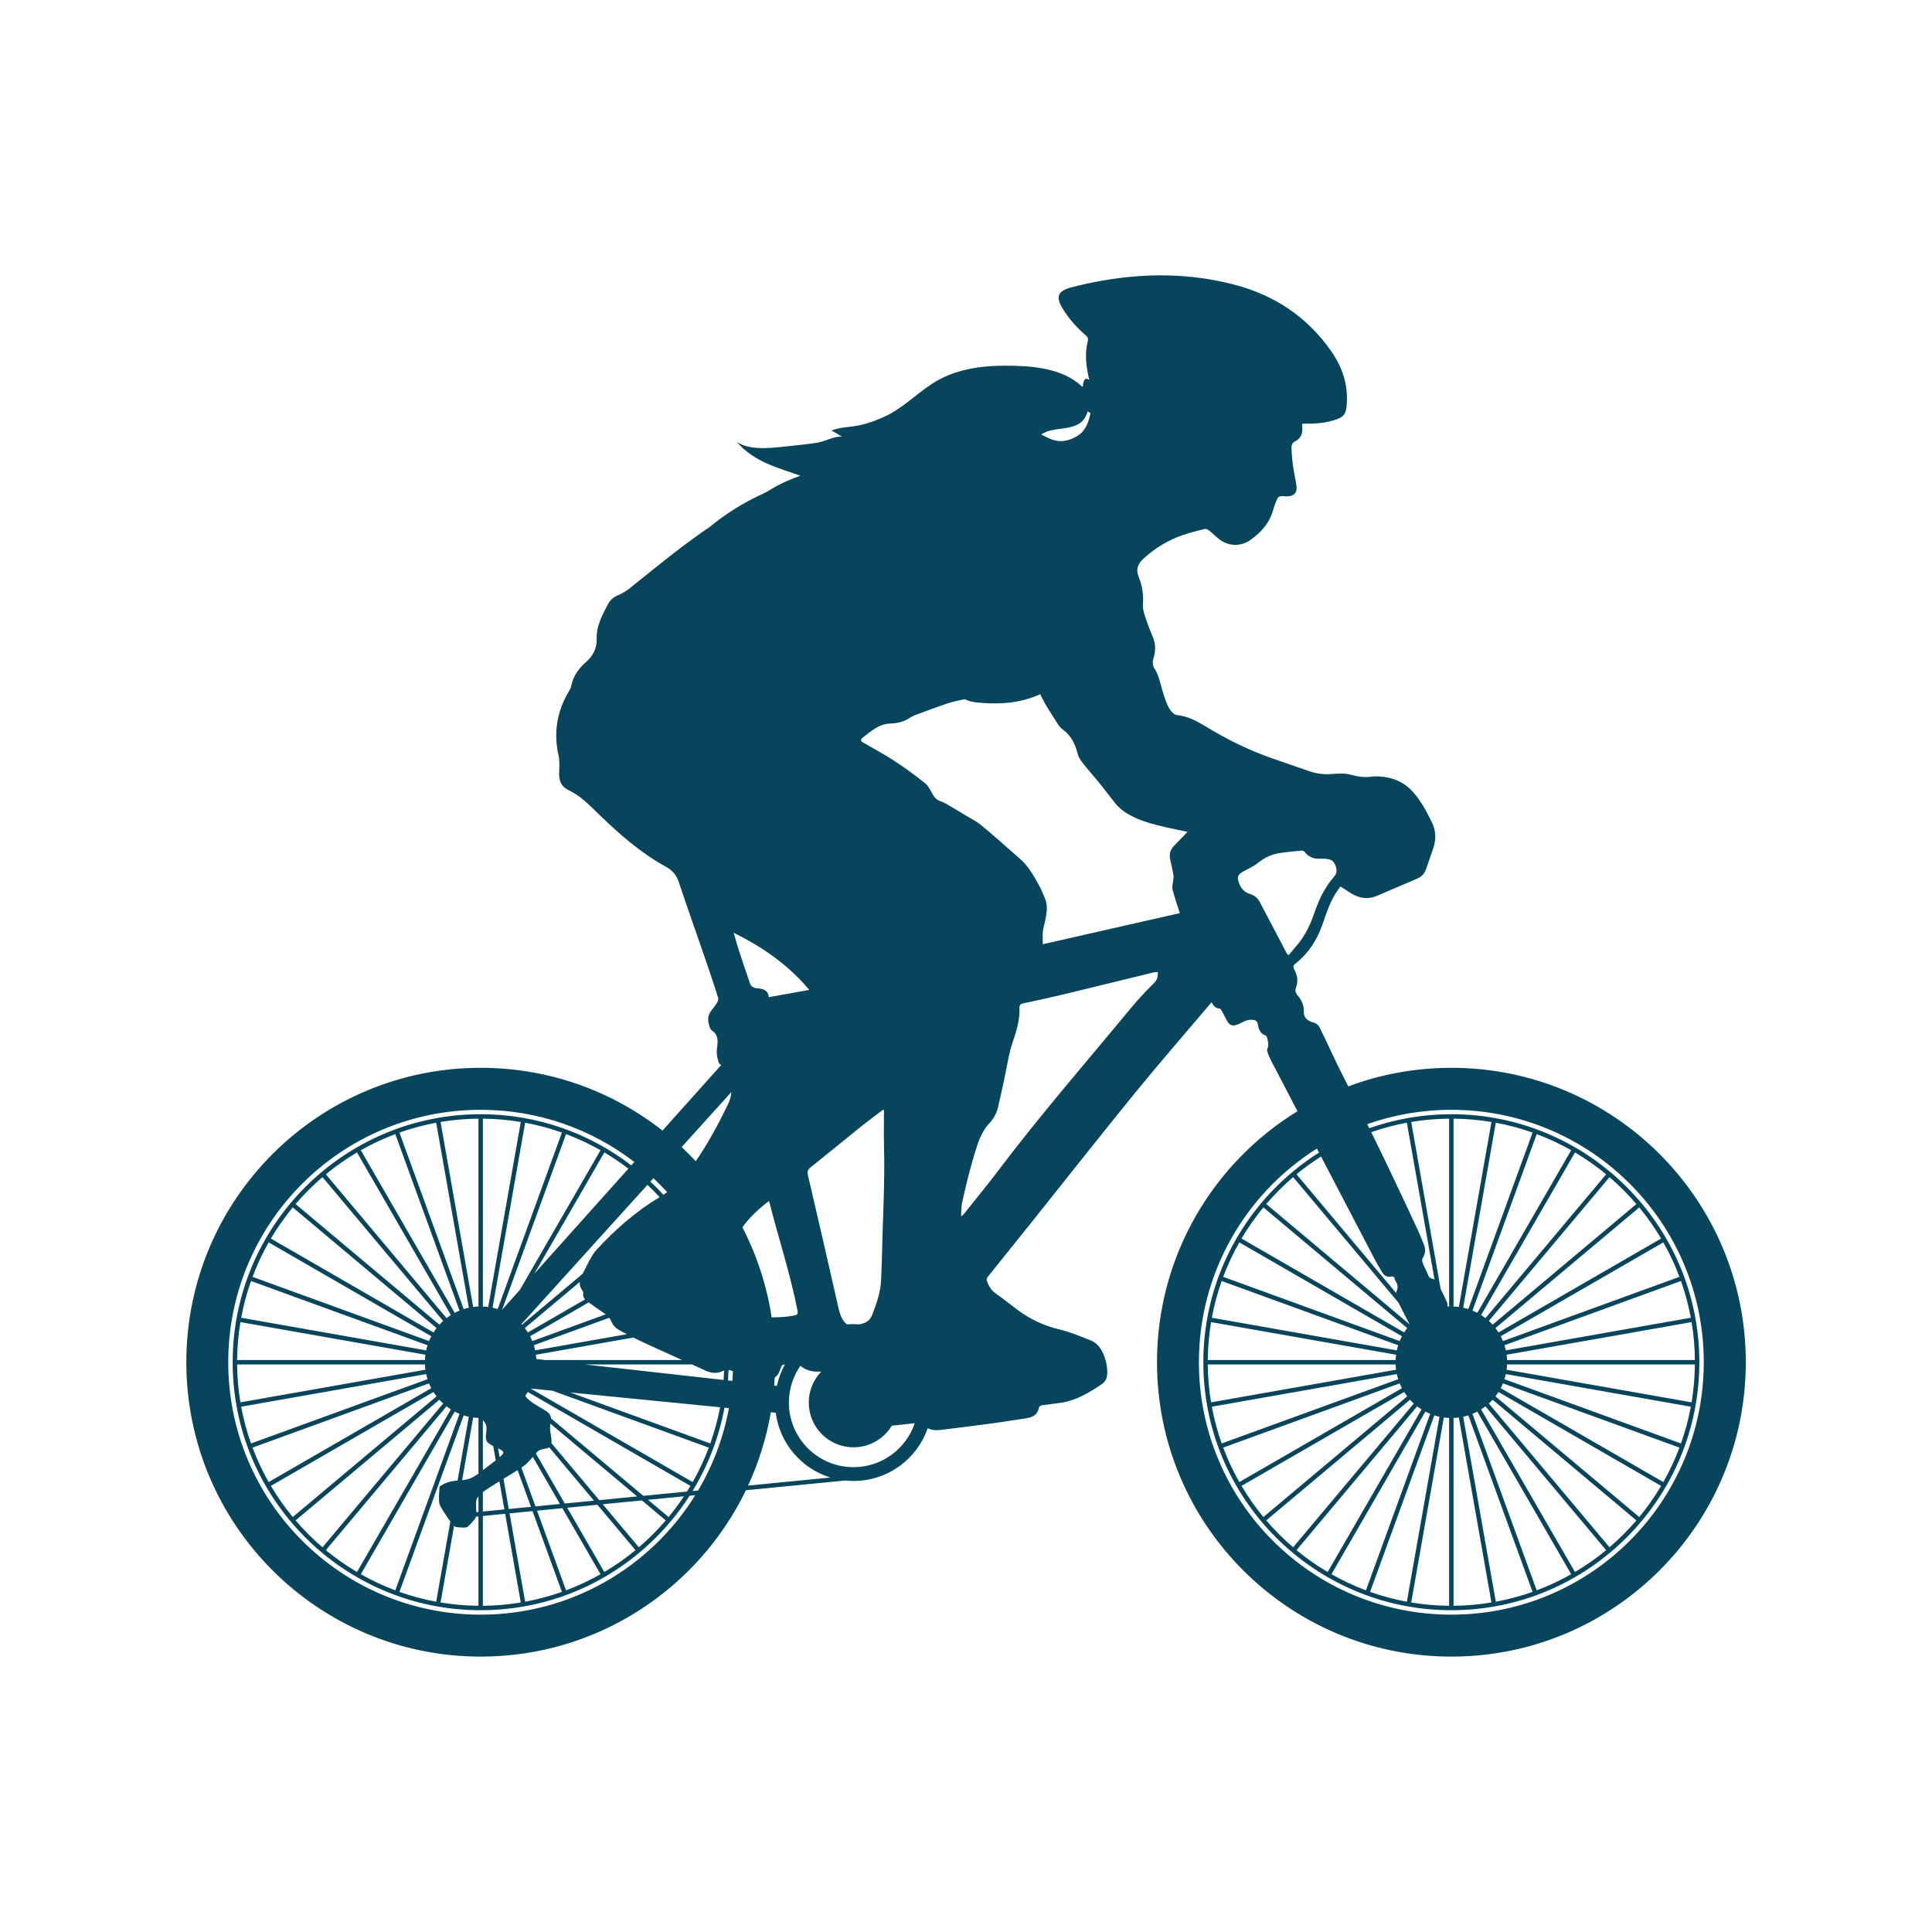
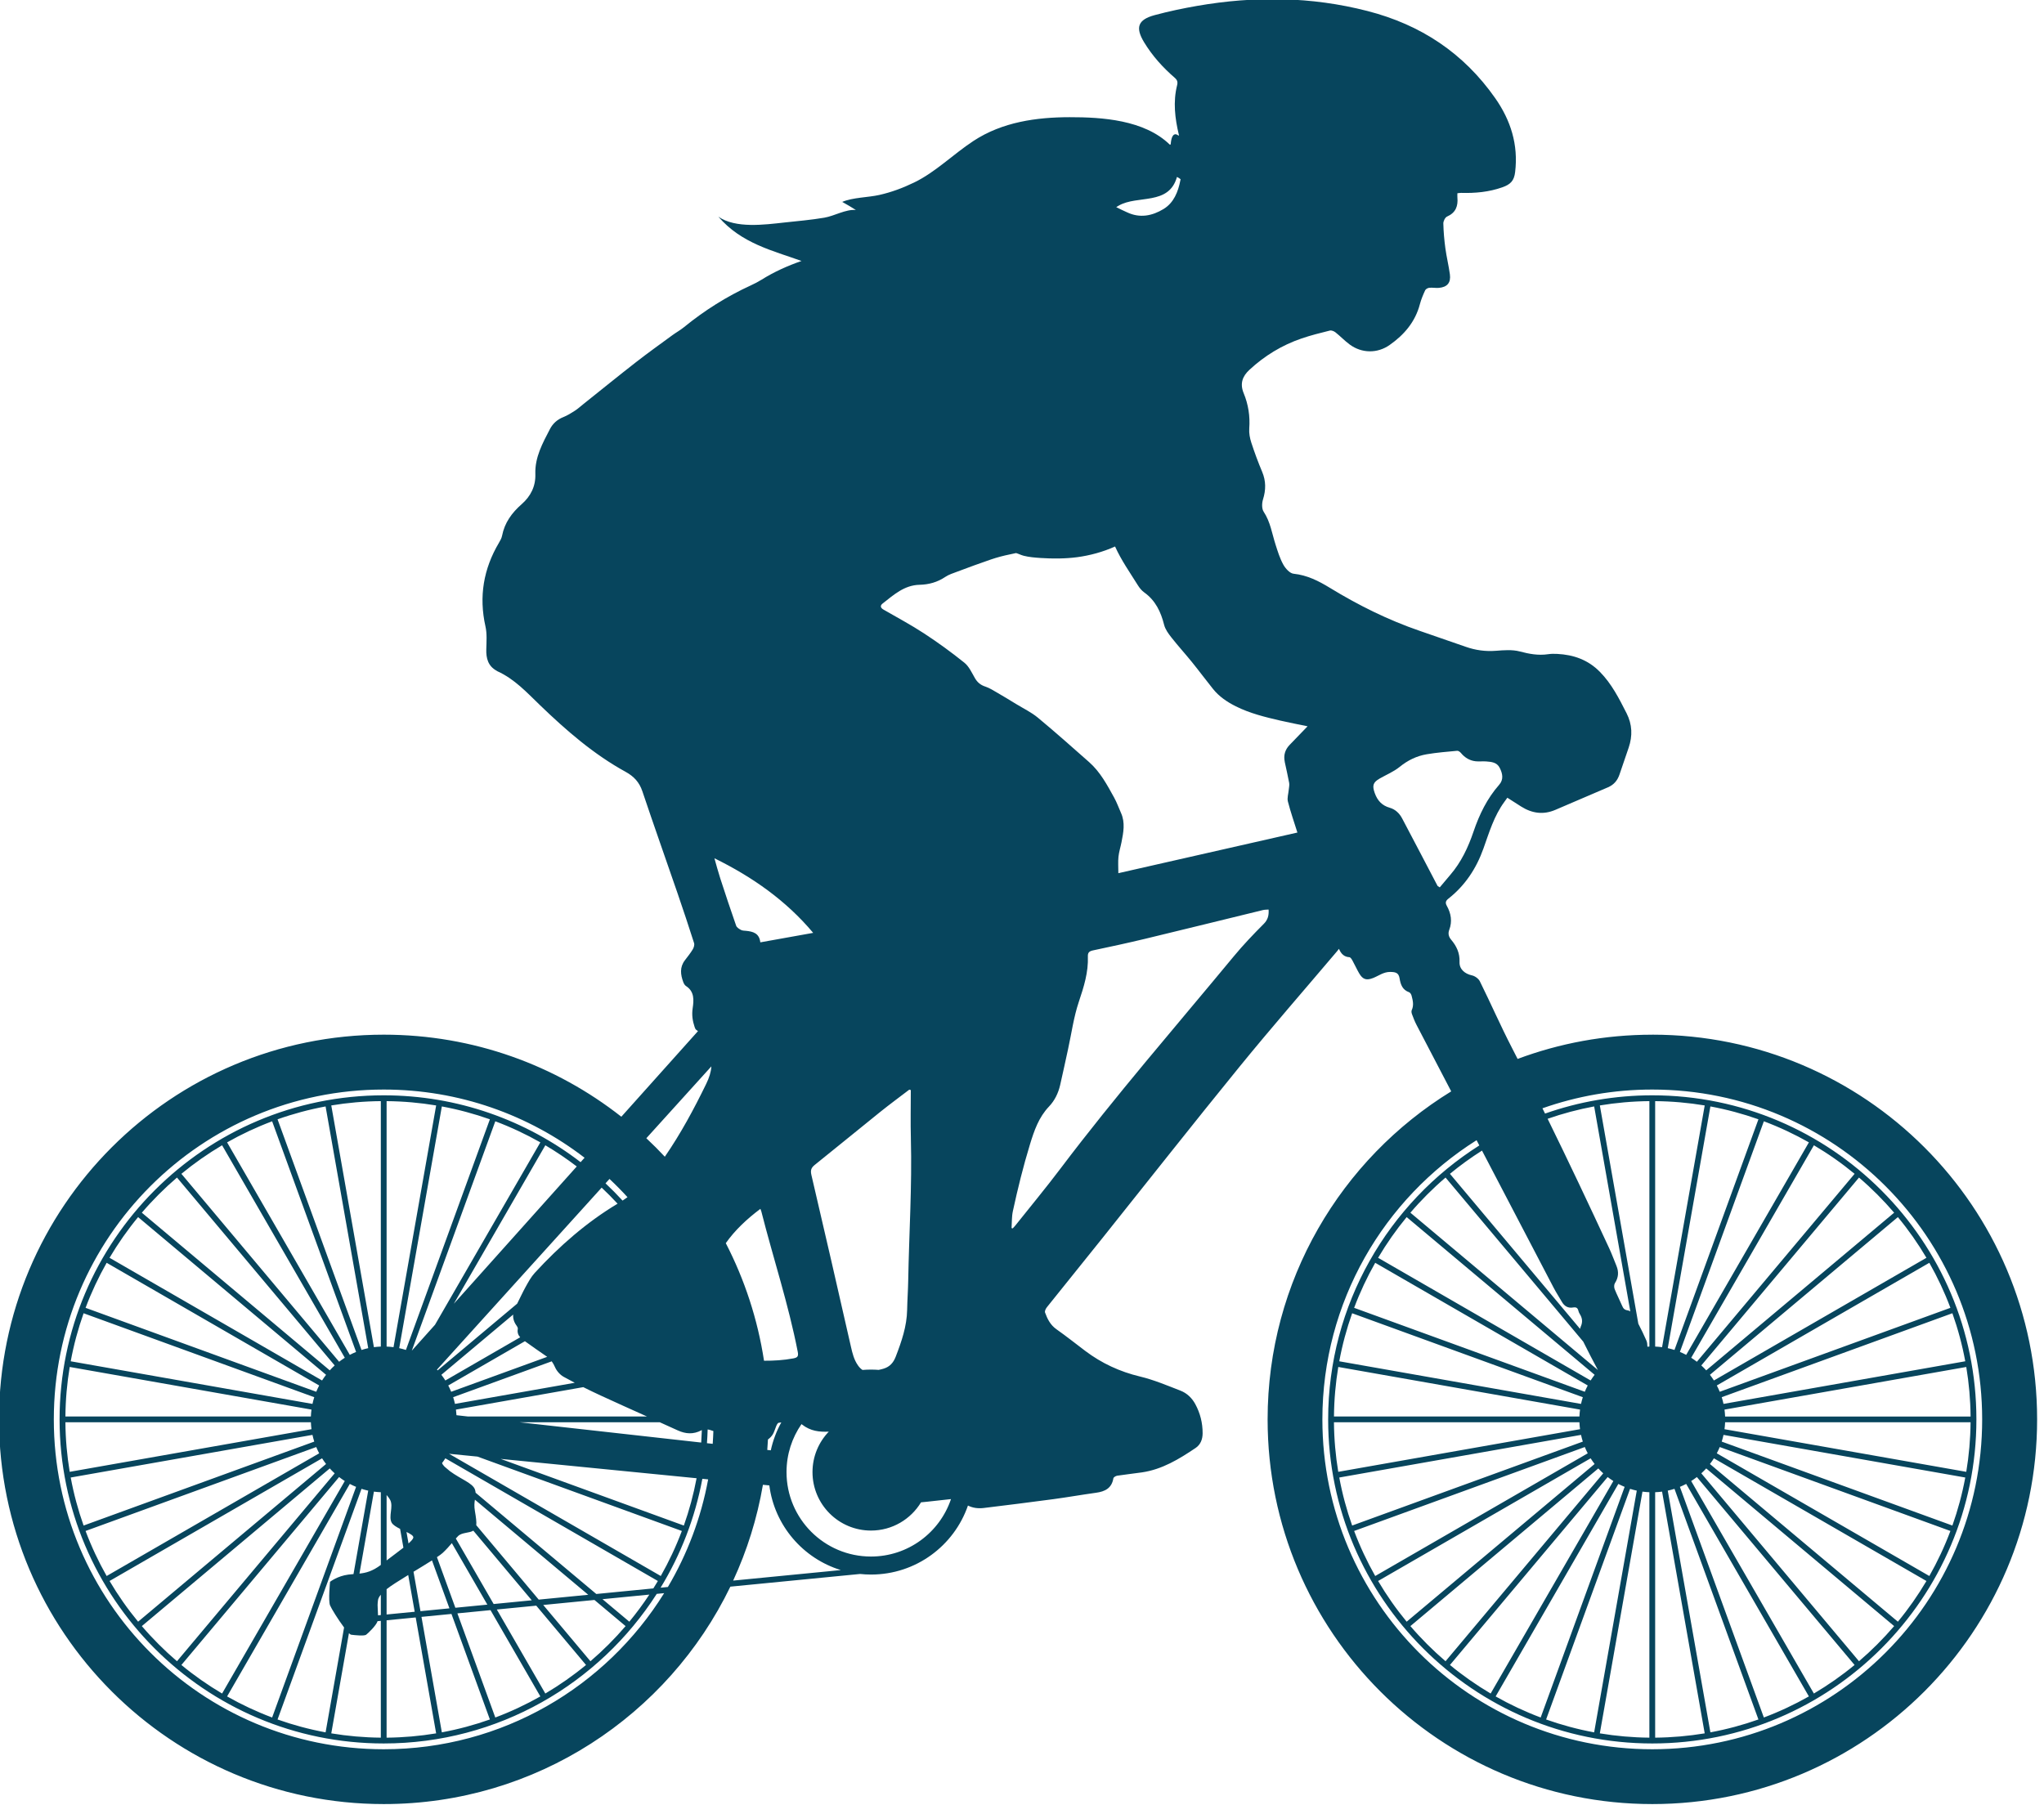
- <svg xmlns="http://www.w3.org/2000/svg" id="Layer_1" data-name="Layer 1" viewBox="0 0 2520 2520">
+ <svg xmlns="http://www.w3.org/2000/svg" id="Layer_1" data-name="Layer 1" viewBox="244 360 2040 1810">
  <defs>
    <style>
      .cls-1 {
        fill: #07455d;
      }

      .cls-1, .cls-2 {
        stroke-width: 0px;
      }

      .cls-2 {
        fill-opacity: 0;
      }
    </style>
  </defs>
  <rect class="cls-2" width="2520" height="2520" />
  <g>
    <path class="cls-1" d="M1893.04,1392.82c-47.28,0-92.57,8.55-134.4,24.18-1.95-3.8-3.88-7.62-5.83-11.41-11.21-21.72-21.01-44.17-31.86-66.08-1.33-2.68-4.92-5.27-7.9-5.91-7.01-1.51-12.68-6.11-12.38-13.39.37-8.87-2.97-15.86-8.38-22.24-2.57-3.03-3.21-6.31-1.89-9.8,3.19-8.44,1.82-16.36-2.4-23.97-1.71-3.07-1.22-4.98,1.6-7.21,16.66-13.13,27.83-30.08,34.94-50.03,5.73-16.07,10.61-32.6,20.94-46.64.94-1.27,1.85-2.56,2.92-4.05,4.72,3.02,9.23,5.95,13.78,8.81,10.87,6.84,22.2,8.48,34.27,3.25,17.45-7.56,34.95-14.99,52.43-22.48,5.8-2.49,9.47-6.83,11.46-12.79,2.98-8.95,6.11-17.84,9.14-26.77,3.98-11.74,3.63-23.1-2.11-34.38-7.48-14.69-14.8-29.29-26.63-41.3-11.9-12.08-26.29-17.06-42.63-17.9-3.02-.16-6.12-.14-9.1.31-9.7,1.45-18.81-.27-28.28-2.76-7.47-1.97-15.85-1.26-23.74-.65-10.44.81-20.36-.55-30.16-4-15.23-5.36-30.49-10.61-45.76-15.85-31.61-10.84-61.35-25.61-89.79-42.99-11.32-6.91-22.68-12.67-36.26-14.09-3.76-.39-8.07-5.22-10.21-9.08-3.45-6.21-5.59-13.21-7.77-20.03-3.54-11.05-5.14-22.67-11.84-32.75-1.99-3-1.84-8.55-.67-12.3,2.95-9.46,3.04-18.34-.84-27.56-4.02-9.54-7.63-19.29-10.83-29.13-1.46-4.48-2.39-9.47-2.05-14.12.9-12.26-.92-24-5.56-35.21-3.9-9.41-1.37-16.76,5.63-23.26,15.2-14.11,32.57-24.73,52.19-31.41,9.22-3.14,18.7-5.52,28.16-7.86,1.66-.41,4.17.61,5.64,1.78,4.87,3.87,9.18,8.45,14.18,12.13,12.09,8.9,27.6,9.08,39.86.48,14.53-10.19,25.56-23.06,30.2-40.73,1.25-4.76,3.2-9.38,5.27-13.87.58-1.25,2.66-2.36,4.15-2.51,3.15-.31,6.4.38,9.56.1,8.34-.73,12.1-5.18,10.96-13.51-1.19-8.7-3.32-17.27-4.5-25.97-1.11-8.21-1.84-16.5-2.04-24.78-.06-2.35,1.77-6.07,3.72-6.92,8.64-3.81,11.1-10.4,10.32-19.04-.11-1.26-.02-2.54-.02-4.23,1.33-.14,2.54-.39,3.74-.36,14,.4,27.71-.84,41.07-5.56,8.28-2.92,11.8-6.52,12.84-15.31,3.24-27.23-4.36-51.49-19.9-73.69-31.55-45.05-74.3-73.31-127.43-86.98-56.32-14.49-112.9-15.01-169.82-5.17-14.31,2.48-28.59,5.49-42.61,9.26-16.72,4.49-19.56,12.28-10.55,27.12,8.19,13.5,18.67,25.15,30.59,35.45,2.52,2.18,3.14,4.22,2.33,7.46-4.14,16.59-2.13,33.12,1.75,49.37.07.28.13.56.19.85-.07,0-.14,0-.2-.02-1.1-.22-1.91-1.2-3.02-1.29-4.18-.32-4.78,6.88-5.14,10.17-.28.06-.56.13-.83.2-25.57-24.88-67.94-27.46-100-27.42-33.02.04-67.16,4.76-96,23.71-20.29,13.34-37.87,31.15-59.05,41.41-11.55,5.6-22.89,9.8-34.95,12.51-11.15,2.51-26.62,2.45-36.96,6.93,4.61,2.47,9.14,5.31,13.61,8.05-10.31-.82-21.22,5.94-31.42,7.69-13.19,2.25-26.54,3.37-39.97,4.83-19.48,2.12-48.68,6.17-65.85-5.83,23,26.72,54.03,33.8,83,44.21-13.84,4.81-27.26,10.79-39.99,18.76-3.38,2.11-6.96,3.95-10.59,5.61-24.11,11.07-46.36,25.08-66.91,41.86-3.58,2.92-7.7,5.16-11.44,7.9-12.1,8.87-24.31,17.59-36.14,26.8-17.65,13.74-35.01,27.86-52.5,41.81-2.87,2.29-5.61,4.8-8.68,6.79-3.66,2.37-7.44,4.71-11.47,6.32-5.99,2.38-10.48,6.39-13.32,11.87-7.34,14.16-15.17,28.15-14.61,45.01.41,12.07-4.64,22.17-13.63,30.03-9.8,8.57-17.06,18.49-19.59,31.54-.47,2.44-1.81,4.8-3.1,6.98-15.46,26.09-20.15,53.75-13.46,83.54,1.63,7.28,1.03,15.16.82,22.75-.26,9.13,1.78,16.82,10.39,21.52.28.15.52.38.81.51,16.96,7.7,29.17,21.02,42.34,33.73,26.1,25.17,53.53,49.06,85.63,66.68,8.1,4.45,13.56,10.29,16.59,19.3,11.44,34.09,23.48,67.97,35.17,101.98,5.66,16.47,11.16,32.99,16.45,49.58.57,1.8-.25,4.51-1.31,6.26-2.31,3.81-5.12,7.33-7.84,10.88-5.34,6.95-4.41,14.35-1.62,21.84.54,1.44,1.45,3.09,2.67,3.87,8.61,5.52,7.88,14.21,6.69,22.2-1,6.68-.09,12.66,1.96,18.76.35,1.03.84,2.32,1.67,2.84.61.39,1.16.8,1.68,1.24l-76.5,85.45c-65.28-51.31-147.61-81.91-237.08-81.91-212.08,0-384,171.92-384,384s171.92,384,384,384c152.23,0,283.78-88.59,345.89-217.02l129.47-12.66c3.6.38,7.25.58,10.95.58,44.79,0,82.86-28.79,96.71-68.87,4.77,2.4,10.09,3.12,15.84,2.42,23.15-2.83,46.31-5.7,69.42-8.81,14.26-1.91,28.43-4.44,42.68-6.4,8.89-1.23,15.56-4.54,17.2-14.4.18-1.08,2.39-2.39,3.8-2.61,8.21-1.26,16.48-2.11,24.7-3.31,20.21-2.95,37.14-13.31,53.62-24.41,4.87-3.28,6.93-8.62,6.95-14.61.04-10.29-2.38-19.96-7.25-29-3.39-6.29-8.46-11.11-14.99-13.63-13.24-5.11-26.45-10.74-40.19-14.02-20.17-4.82-38.28-13.21-54.71-25.59-9.58-7.22-18.95-14.71-28.75-21.61-6.04-4.25-9.05-10.25-11.38-16.72-.5-1.39.74-3.9,1.89-5.33,18.36-22.99,36.9-45.84,55.27-68.82,45.63-57.08,90.79-114.54,136.94-171.19,31.81-39.05,64.96-77,97.5-115.44.41-.49.78-1.01,1.74-2.24,2.26,5.29,5.31,8.06,10.44,8.37,1.08.07,2.3,2,3.02,3.31,2.32,4.19,4.27,8.6,6.68,12.74,3.65,6.28,7.34,7.33,14.07,4.66,5.54-2.2,10.3-6.06,16.91-6.01,5.67.04,8.49.96,9.4,6.5,1.01,6.2,2.9,11.41,9.48,13.76,1.09.39,2.11,2.06,2.45,3.33,1.29,4.81,2.47,9.64.17,14.6-.51,1.11-.16,2.86.32,4.13,1.34,3.59,2.72,7.19,4.49,10.58,11.53,22.11,23.07,44.22,34.6,66.32-109.93,67.55-183.24,188.91-183.24,327.4,0,212.08,171.92,384,384,384s384-171.92,384-384-171.92-384-384-384ZM1759.89,1140.61c-2.08,2.94-4.15,5.87-6.22,8.81,1.73,2.17,3.75,4.14,5.96,5.86-2.21-1.72-4.23-3.69-5.96-5.86,2.08-2.94,4.15-5.87,6.23-8.81ZM1418.67,536.62c1.36.6,2.51,1.43,3.59,2.26-.08.42-.15.84-.23,1.26-2.23,11.27-6.44,22.22-16.77,28.5-11.34,6.89-23.71,9.36-36.52,3.23-3.32-1.59-6.72-3-9.95-4.74-.25-.13-.49-.25-.74-.38.79-.5,1.6-.99,2.42-1.47,18.76-10.89,50.07.2,58.19-28.65ZM1153.08,1496.43c1.26,47.48-1.81,94.87-2.66,142.31-.17,9.59-.88,19.16-1.06,28.75-.31,16.46-5.57,31.61-11.4,46.74-2.37,6.14-6.04,10.08-12,11.92-1.63.5-3.29.9-4.97,1.25-2.55-.19-5.12-.29-7.72-.29-2.84,0-5.65.12-8.43.35-1.7-1.07-3.2-2.61-4.55-4.54-3.95-5.64-5.51-11.98-7.01-18.61-12.95-57.18-26.11-114.31-39.45-171.39-1.06-4.54-.41-7.15,3.27-10.09,21.84-17.46,43.41-35.27,65.22-52.78,9.56-7.68,19.45-14.94,29.19-22.39.5.14,1.01.28,1.51.42,0,16.12-.36,32.25.07,48.36ZM1136.21,1773.47s-.03.11-.04.16c.01-.06.02-.11.04-.16h0ZM953.97,1424.44c-.33,5.63-2.14,11.29-5.14,17.45-12.26,25.19-25.43,49.67-41.31,72.73-5.94-6.35-12.1-12.51-18.45-18.45l64.9-71.74ZM678.19,1682.33l-23.2,25.91,83.34-228.99c15.6,5.86,30.62,12.91,44.95,21.04l-105.1,182.04ZM788.27,1503.19c10.88,6.44,21.35,13.5,31.36,21.15l-122.7,137.06,91.34-158.2ZM759.76,1683.53c.61.81,1.2,2.08,1.03,2.99-.68,3.55.44,6.18,2.37,8.34l-74.67,43.11c-1.24-1.96-2.57-3.85-3.98-5.67l71.66-60.13c-.31,3.85.78,7.62,3.6,11.36ZM698.07,1761.35c-.49-2.27-1.09-4.51-1.79-6.7l98.37-35.8c1.29,1.74,2.36,3.7,3.31,5.89,1.64,3.78,5.02,7.59,8.62,9.59,3.66,2.03,7.35,3.99,11.06,5.93l-119.58,21.08ZM826.14,1744.62c5.7,2.86,11.45,5.63,17.24,8.3,15.4,7.11,30.88,14.06,46.36,21.01h-178.62l-11.54-1.29c-.11-1.89-.27-3.77-.52-5.61l127.08-22.41ZM694.31,1749.24c-.88-2.15-1.86-4.24-2.94-6.28l76.52-44.18c7.19,5.18,14.47,10.24,21.77,15.26.16.11.29.22.45.33l-95.8,34.87ZM717.98,1868.32c-.86-4.92-.47-8.41,0-11.36l113.12,94.92-49.43,4.83-62.34-74.29c.36-3.26-.26-7.82-1.35-14.09ZM774.72,1957.39l-38.03,3.72-37.76-65.4c.78-.89,1.53-1.7,2.24-2.41,3.79-3.79,11.32-2.91,15.21-5.43l58.33,69.52ZM730.39,1961.72l-31.92,3.12-18.38-50.5c2.6-1.74,4.6-3.2,5.72-4.24,3.54-3.29,6.54-6.7,9.15-9.76l35.44,61.38ZM634.89,1879.85c1.24,2.31,4.66,4.36,8.42,6.25l3.31,18.78c-4.82,3.79-10.84,8.18-16.77,12.73v-65.32c1.63,1.88,2.91,3.6,3.6,4.99,3.36,6.72-1.92,16.33,1.44,22.57ZM630.08,1946.13c3.93-3.18,12.26-8.42,21.34-13.98l6.47,36.67-28.05,2.74v-25.23c.08-.07.16-.13.24-.2ZM649.7,1889.18c4.04,1.98,7.2,3.83,6.8,5.7-.3,1.38-2.07,3.36-4.78,5.77l-2.02-11.47ZM656.71,1928.92c6.53-3.98,13.09-7.96,18.42-11.35l17.42,47.85-28.9,2.83-6.94-39.33ZM649.13,1707.5c-2.19-.7-4.42-1.29-6.7-1.79l42.55-241.29c16.46,3.05,32.47,7.38,47.94,12.86l-83.79,230.22ZM636.75,1704.73c-2.27-.31-4.57-.51-6.9-.6v-244.99c16.83.15,33.34,1.62,49.45,4.3l-42.55,241.3ZM629.84,1977.35l29.05-2.84,20.4,115.7c-16.11,2.68-32.63,4.15-49.45,4.3v-117.16ZM664.65,1973.94l29.93-2.93,38.34,105.33c-15.47,5.49-31.48,9.81-47.94,12.86l-20.33-115.27ZM700.5,1970.44l33.05-3.23,49.73,86.13c-14.33,8.13-29.35,15.18-44.95,21.04l-37.83-103.94ZM739.85,1966.59l39.35-3.85,49.68,59.21c-12.74,10.52-26.33,20.04-40.62,28.5l-48.41-83.85ZM786.16,1962.06l51.12-5,31.09,26.09c-10.77,12.58-22.5,24.31-35.08,35.08l-47.13-56.17ZM845.31,1956.27l46.76-4.57c-6.19,9.37-12.85,18.4-19.98,27.04l-26.78-22.47ZM839.13,1951.09l-120.45-101.07c-.08-1.05-.28-2.14-.7-3.31-2.27-6.34-13.93-10.12-24.92-18.19l-5.36-4.5c-1.36-1.39-2.14-2.55-2.54-3.57,1.17-1.55,2.28-3.14,3.32-4.79l212.11,122.46c-1.47,2.49-2.99,4.95-4.53,7.4l-56.92,5.57ZM692.19,1811.15l28.37,2.8,203.96,74.24c-5.86,15.6-12.91,30.62-21.04,44.95l-211.29-121.99ZM743.69,1816.24l195.53,19.31c-3.04,16.21-7.32,31.98-12.72,47.23l-182.81-66.54ZM762.73,1779.7h139.82c5.91,2.66,11.82,5.33,17.71,8.02,8.08,3.69,15.75,4.26,23.88-.07.11-.06.23-.1.34-.15-.14,4.16-.36,8.3-.65,12.42l-181.09-20.22ZM852.31,1536.8c6.22,5.84,12.22,11.91,17.96,18.21-1.6,1.17-3.23,2.3-4.92,3.4-5.46-5.95-11.13-11.69-17.02-17.22l3.97-4.39ZM860.37,1561.5c-31.07,18.65-58.16,42.4-82.64,69.07-3.72,4.05-6.43,9.11-9.13,13.98-3.03,5.46-5.59,11.19-8.45,16.75l-79.34,66.58c-.23-.25-.47-.49-.7-.74l164.37-181.67c5.48,5.16,10.79,10.5,15.9,16.04ZM626.96,2106.07c-181.84,0-329.25-147.41-329.25-329.25s147.41-329.25,329.25-329.25c75.44,0,144.94,25.39,200.46,68.07l-3.95,4.41c-54.51-41.82-122.65-66.72-196.51-66.72-178.37,0-323.49,145.12-323.49,323.49s145.11,323.48,323.49,323.48c114.3,0,214.94-59.59,272.49-149.32l7.4-.72c-58.08,93.53-161.7,155.81-279.89,155.81ZM611.5,1705.72c-2.27.49-4.51,1.09-6.7,1.79l-83.79-230.22c15.47-5.49,31.48-9.81,47.94-12.86l42.55,241.29ZM574.63,1463.43c16.11-2.68,32.63-4.15,49.45-4.3v244.99c-2.33.09-4.63.3-6.9.6l-42.55-241.3ZM599.39,1709.48c-2.15.88-4.24,1.86-6.28,2.93l-122.46-212.11c14.33-8.13,29.35-15.18,44.95-21.04l83.79,230.22ZM588.12,1715.3c-1.96,1.24-3.85,2.57-5.67,3.98l-157.41-187.59c12.74-10.52,26.33-20.04,40.62-28.5l122.46,212.11ZM578.02,1722.97c-1.71,1.55-3.35,3.19-4.9,4.9l-187.56-157.38c10.77-12.58,22.5-24.31,35.08-35.08l157.38,187.56ZM569.42,1732.3c-1.41,1.82-2.74,3.72-3.98,5.67l-212.11-122.46c8.46-14.29,17.98-27.88,28.5-40.62l187.59,157.41ZM562.56,1742.96c-1.07,2.04-2.05,4.13-2.93,6.28l-230.22-83.79c5.86-15.6,12.91-30.62,21.04-44.95l212.11,122.46ZM557.65,1754.66c-.7,2.19-1.29,4.42-1.79,6.7l-241.29-42.55c3.05-16.46,7.38-32.47,12.86-47.94l230.22,83.79ZM554.87,1767.03c-.31,2.27-.51,4.57-.6,6.9h-244.99c.15-16.83,1.62-33.34,4.3-49.45l241.3,42.55ZM554.27,1779.7c.09,2.33.3,4.63.6,6.9l-241.3,42.55c-2.68-16.11-4.15-32.63-4.3-49.45h244.99ZM555.86,1792.28c.49,2.27,1.09,4.51,1.79,6.7l-230.21,83.79c-5.49-15.47-9.82-31.48-12.86-47.94l241.29-42.55ZM559.62,1804.4c.88,2.15,1.86,4.24,2.93,6.28l-212.11,122.46c-8.13-14.33-15.18-29.35-21.04-44.95l230.22-83.79ZM565.45,1815.66c1.24,1.96,2.57,3.85,3.98,5.67l-187.59,157.41c-10.52-12.74-20.04-26.33-28.5-40.62l212.11-122.46ZM573.12,1825.76c1.56,1.71,3.19,3.35,4.9,4.9l-157.38,187.56c-12.58-10.77-24.31-22.5-35.08-35.08l187.56-157.38ZM582.44,1834.36c1.82,1.41,3.72,2.74,5.67,3.98l-122.46,212.11c-14.29-8.46-27.88-17.98-40.62-28.5l157.4-187.59ZM593.11,1841.23c2.04,1.07,4.13,2.05,6.28,2.93l-83.79,230.22c-15.6-5.86-30.62-12.91-44.95-21.04l122.46-212.11ZM604.8,1846.14c2.19.7,4.42,1.29,6.7,1.79l-14.69,83.3c-1.68.13-3.38.27-5.15.5-11.05,1.44-18.25,7.2-18.25,7.2,0,0-1.92,18.73,0,23.53,1.25,3.13,8.24,14.45,14,22.07l-18.46,104.68c-16.46-3.05-32.47-7.38-47.94-12.86l83.79-230.21ZM592.26,1990.23c.95.9,1.73,1.46,2.28,1.53,3.84.48,12.97,1.44,14.89,0,1.87-1.4,10.05-9.13,11.4-13.53l3.25-.32v116.59c-16.82-.15-33.34-1.62-49.45-4.3l17.63-99.98ZM621.29,1972.39c-.08-4.72-.66-10.35-.33-12.33.35-2.09-.31-4.17,3.12-8.26v20.32l-2.79.27ZM602.75,1930.74l14.43-81.83c2.27.31,4.57.51,6.9.6v72.57c-8.44,6.39-14.95,7.98-21.33,8.65ZM910.58,1944.1l-7.27.71c20.05-32.85,34.39-69.55,41.67-108.69l5.78.57c-7.09,38.58-20.91,74.8-40.18,107.41ZM955.31,1801.21l-5.74-.64c.33-4.54.56-9.11.7-13.7.88.11,1.72.28,2.48.53,1.08.35,2.15.71,3.23,1.06-.15,4.27-.36,8.52-.67,12.75ZM957.02,1216.71c37.88,18.63,71.46,42.12,98.57,74.46-17.44,3.13-34.82,6.24-52.76,9.46-1.01-9.11-7.21-10.77-14.13-11.48-1.75-.18-3.69-.12-5.15-.91-1.87-1-4.21-2.44-4.84-4.22-5.49-15.67-10.71-31.43-15.85-47.22-2.15-6.63-3.91-13.38-5.84-20.08ZM968.38,1600.9c9.09-12.95,20.99-24.07,34.53-34.26.46,1.22.73,1.78.88,2.37,11.88,46.88,27.18,92.88,36.42,140.46.92,4.74-.58,5.72-4.58,6.48-9.67,1.82-19.38,2.35-29.11,2.31-6.38-41.71-19.48-81.2-38.14-117.35ZM1023.78,1779.82c-4.78,8.6-8.35,17.97-10.49,27.87l-3.52-.39c.27-3.46.5-6.94.68-10.43,1.95-1.44,3.62-3.12,4.75-4.98.33-.55.63-1.11.91-1.69,1.69-3.49,3-9.71,5.12-10,.84-.11,1.69-.24,2.55-.38ZM975.72,1937.73c13.86-29.99,23.96-62.07,29.71-95.64l6.39.63c5.21,40.1,33.63,72.91,71.35,84.5l-107.46,10.51ZM1113.27,1913.71c-46.55,0-84.29-37.74-84.29-84.29,0-17.79,5.52-34.28,14.93-47.88.21.15.43.29.64.45,8.31,6.52,17.27,7.5,26.6,7.06-10.05,10.48-16.24,24.7-16.24,40.37,0,32.23,26.13,58.36,58.36,58.36,21.18,0,39.73-11.29,49.95-28.18,2.25-.22,4.51-.44,6.76-.68,7.72-.84,15.43-1.75,23.16-2.55-11.25,33.33-42.74,57.34-79.87,57.34ZM1505.29,1282.19c-10.37,10.41-20.57,21.08-29.93,32.4-58.06,70.25-117.95,139.01-172.9,211.8-14.54,19.27-29.96,37.87-45,56.76-.84,1.06-1.83,2.01-2.74,3.01-.38-.1-.75-.2-1.13-.3.39-5.64.1-11.43,1.29-16.89,4.86-22.45,10.36-44.75,17.09-66.74,4.2-13.72,8.78-27.01,18.98-37.71,5.72-6,9.28-13.41,11.14-21.5,2.72-11.84,5.24-23.72,7.84-35.58,3.49-15.9,5.66-32.24,10.82-47.57,5-14.87,9.59-29.44,8.99-45.23-.14-3.75,1.39-5.18,5.03-5.95,17.51-3.7,35.01-7.48,52.41-11.66,39.16-9.42,78.25-19.11,117.38-28.64,1.74-.42,3.61-.33,5.56-.49.36,5.9-.71,10.15-4.82,14.29ZM1526.2,1120.4c1.48,7.04,3.17,14.04,4.45,21.11.4,2.22-.24,4.62-.44,6.94-.33,3.89-1.74,8.05-.83,11.61,2.68,10.49,6.28,20.74,9.48,30.97-58.76,13.34-118.07,26.81-178.7,40.57,0-6.11-.41-11.3.12-16.38.51-4.9,2.08-9.68,3.03-14.54,1.91-9.76,3.85-19.54-.49-29.22-2.29-5.11-4.16-10.44-6.85-15.31-7.03-12.72-13.9-25.66-25.03-35.47-16.91-14.91-33.74-29.93-51.1-44.31-6.56-5.43-14.5-9.22-21.84-13.71-6.1-3.73-12.2-7.47-18.39-11.04-3.99-2.3-7.95-4.88-12.27-6.3-4.77-1.57-7.9-4.23-10.37-8.5-3.1-5.37-5.85-11.6-10.47-15.31-12.91-10.39-26.38-20.17-40.25-29.25-13.09-8.56-26.94-15.95-40.5-23.78-3.02-1.74-3.52-3.95-.9-6.01,11.04-8.66,21.66-18.39,36.88-18.74,9.37-.22,17.86-2.59,25.72-7.87,3.52-2.36,7.78-3.69,11.82-5.2,11.23-4.19,22.46-8.4,33.81-12.24,6.18-2.09,12.55-3.78,18.95-5.06,2.03-.41,4.05-.84,6.05-1.31,2.5.7,4.88,2,7.64,2.71,5.3,1.37,11.33,1.83,16.81,2.21,11.76.8,24.76.77,36.57-.8,12.51-1.67,25.72-5.19,37.78-10.67,6.15,13.7,14.86,26.02,22.8,38.77,1.67,2.67,3.83,5.31,6.36,7.12,11.23,8.03,16.53,19.36,19.81,32.33,1.15,4.54,4.29,8.81,7.28,12.61,6.6,8.4,13.82,16.31,20.54,24.62,7.14,8.82,13.89,17.95,21,26.78,6.12,7.61,14.01,12.95,22.71,17.3,14.01,7.02,29.06,10.7,44.18,14.2,9.13,2.11,18.35,3.86,27.46,5.75-6.04,6.25-12.01,12.42-17.96,18.61-4.55,4.74-6.17,10.36-4.82,16.78ZM1678.77,1244.33c-5.77-11.02-11.53-22.05-17.31-33.06-6.01-11.46-12-22.93-18.07-34.36-2.73-5.14-6.84-9.06-12.43-10.65-7.75-2.21-12.22-7.18-14.88-14.57-2.7-7.5-1.82-10.76,5.01-14.64,6.66-3.79,13.96-6.8,19.83-11.56,8.1-6.59,16.99-10.9,27.02-12.6,10.04-1.7,20.24-2.51,30.4-3.46,1.2-.11,2.88,1.14,3.78,2.23,3.87,4.66,8.7,7.57,14.67,8.23,3.46.38,7.02-.12,10.5.16,5.26.43,10.68.8,13.51,6.44,2.88,5.74,4.07,11.58-.59,16.88-12.04,13.7-19.79,29.65-25.59,46.77-5.32,15.68-12.29,30.53-23.24,43.22-3.53,4.09-6.96,8.25-10.44,12.39-.72-.47-1.44-.94-2.16-1.41ZM1723.1,1508.5c23.83,45.64,47.66,91.28,71.51,136.91,2.51,4.81,5.52,9.36,8.22,14.08,2.5,4.37,6.2,6.47,11.17,5.62,2.94-.5,4.57.28,5.27,3.19.26,1.07.69,2.16,1.28,3.09,2.64,4.13,3.28,8.01,1.08,12.9-.29.65-.5,1.4-.65,2.18l-129.88-154.78c10.15-8.38,20.84-16.11,31.99-23.19ZM1835.5,1732.3c-1.41,1.82-2.74,3.72-3.98,5.67l-212.11-122.46c8.46-14.29,17.98-27.88,28.5-40.62l187.59,157.41ZM1651.63,1570.49c10.77-12.58,22.5-24.31,35.08-35.08l137.45,163.8c4.64,9.54,9.64,18.92,14.6,28.3l-187.13-157.02ZM1828.63,1742.96c-1.07,2.04-2.05,4.13-2.93,6.28l-230.22-83.79c5.86-15.6,12.91-30.62,21.04-44.95l212.11,122.46ZM1823.72,1754.66c-.7,2.19-1.29,4.42-1.79,6.7l-241.29-42.55c3.05-16.46,7.38-32.47,12.86-47.94l230.22,83.79ZM1820.95,1767.03c-.31,2.27-.51,4.57-.6,6.9h-244.99c.15-16.83,1.62-33.34,4.3-49.45l241.3,42.55ZM1820.34,1779.7c.09,2.33.3,4.63.6,6.9l-241.3,42.55c-2.68-16.11-4.15-32.63-4.3-49.45h244.99ZM1821.93,1792.28c.49,2.27,1.09,4.51,1.79,6.7l-230.21,83.79c-5.49-15.47-9.82-31.48-12.86-47.94l241.29-42.55ZM1825.7,1804.4c.88,2.15,1.86,4.24,2.93,6.28l-212.11,122.46c-8.13-14.33-15.18-29.35-21.04-44.95l230.22-83.79ZM1831.52,1815.66c1.24,1.96,2.57,3.85,3.98,5.67l-187.59,157.41c-10.52-12.74-20.04-26.33-28.5-40.62l212.11-122.46ZM1839.19,1825.76c1.56,1.71,3.19,3.35,4.9,4.9l-157.38,187.56c-12.58-10.77-24.31-22.5-35.08-35.08l187.56-157.38ZM1848.52,1834.36c1.82,1.41,3.72,2.74,5.67,3.98l-122.46,212.11c-14.29-8.46-27.88-17.98-40.62-28.5l157.4-187.59ZM1859.18,1841.23c2.04,1.07,4.13,2.05,6.28,2.93l-83.79,230.22c-15.6-5.86-30.62-12.91-44.95-21.04l122.46-212.11ZM1870.87,1846.14c2.19.7,4.42,1.29,6.7,1.79l-42.55,241.29c-16.46-3.05-32.47-7.38-47.94-12.86l83.79-230.21ZM1883.25,1848.91c2.27.31,4.57.51,6.9.6v244.99c-16.83-.15-33.34-1.62-49.45-4.3l42.55-241.29ZM1890.16,1704.12c-.66.03-1.32.08-1.98.13-.05-2.15-.19-4.28-.99-6.1-2.49-5.69-5.21-11.28-8.06-16.81l-38.42-217.91c16.11-2.68,32.63-4.15,49.45-4.3v244.99ZM1871.11,1669.05c-.82-.55-1.68-.93-2.48-1.04-3.29-.44-4.53-1.87-5.66-4.56-2.37-5.59-5.22-10.98-7.45-16.62-.69-1.74-.72-4.51.23-5.99,3.62-5.65,4.02-11.3,1.51-17.36-2.38-5.76-4.5-11.63-7.12-17.28-20.09-43.35-40.48-86.55-61.54-129.44,15-5.24,30.51-9.39,46.44-12.35l36.08,204.63ZM1893.04,2106.07c-181.84,0-329.25-147.41-329.25-329.25,0-117.38,61.44-220.4,153.9-278.7.91,1.75,1.82,3.49,2.73,5.24-90.59,57.39-150.87,158.51-150.87,273.46,0,178.37,145.11,323.48,323.49,323.48s323.49-145.12,323.49-323.48-145.11-323.49-323.49-323.49c-37.49,0-73.51,6.43-107.02,18.22-.86-1.76-1.73-3.51-2.6-5.26,34.29-12.11,71.18-18.72,109.62-18.72,181.84,0,329.25,147.41,329.25,329.25s-147.41,329.25-329.25,329.25ZM1908.5,1847.92c2.27-.49,4.51-1.09,6.7-1.79l83.79,230.21c-15.47,5.49-31.48,9.81-47.94,12.86l-42.55-241.29ZM1945.37,2090.2c-16.11,2.68-32.63,4.15-49.45,4.3v-244.99c2.33-.09,4.63-.3,6.9-.6l42.55,241.29ZM1920.61,1844.16c2.15-.88,4.24-1.86,6.28-2.94l122.46,212.11c-14.33,8.13-29.35,15.18-44.95,21.04l-83.79-230.22ZM1931.88,1838.34c1.96-1.24,3.85-2.57,5.67-3.98l157.4,187.59c-12.74,10.52-26.33,20.04-40.62,28.5l-122.46-212.11ZM1941.98,1830.66c1.71-1.56,3.35-3.19,4.9-4.9l187.56,157.38c-10.77,12.58-22.5,24.31-35.08,35.08l-157.38-187.56ZM1950.58,1821.34c1.41-1.82,2.74-3.72,3.98-5.67l212.11,122.46c-8.46,14.29-17.98,27.88-28.5,40.62l-187.59-157.4ZM1957.44,1810.68c1.07-2.04,2.05-4.13,2.94-6.28l230.22,83.79c-5.86,15.6-12.91,30.62-21.04,44.95l-212.11-122.46ZM1962.35,1798.98c.7-2.19,1.29-4.43,1.79-6.7l241.29,42.55c-3.05,16.46-7.38,32.47-12.86,47.94l-230.21-83.79ZM1965.13,1786.6c.31-2.27.51-4.57.6-6.9h244.99c-.15,16.83-1.62,33.34-4.3,49.45l-241.3-42.55ZM1965.73,1773.94c-.09-2.33-.3-4.63-.6-6.9l241.3-42.55c2.68,16.11,4.15,32.63,4.3,49.45h-244.99ZM1964.14,1761.35c-.49-2.27-1.09-4.51-1.79-6.7l230.21-83.79c5.49,15.47,9.82,31.48,12.86,47.94l-241.29,42.55ZM1960.38,1749.24c-.88-2.15-1.86-4.24-2.93-6.28l212.11-122.46c8.13,14.33,15.18,29.35,21.04,44.95l-230.22,83.79ZM1954.56,1737.97c-1.24-1.96-2.57-3.85-3.98-5.67l187.59-157.41c10.52,12.74,20.04,26.33,28.5,40.62l-212.11,122.46ZM1946.88,1727.87c-1.56-1.71-3.19-3.35-4.9-4.9l157.38-187.56c12.58,10.77,24.31,22.5,35.08,35.08l-187.56,157.38ZM1937.56,1719.28c-1.82-1.41-3.72-2.74-5.67-3.98l122.46-212.11c14.29,8.46,27.88,17.98,40.62,28.5l-157.41,187.59ZM1926.9,1712.41c-2.04-1.07-4.13-2.05-6.28-2.94l83.79-230.22c15.6,5.86,30.62,12.91,44.95,21.04l-122.46,212.11ZM1915.2,1707.5c-2.19-.7-4.42-1.29-6.7-1.79l42.55-241.29c16.46,3.05,32.47,7.38,47.94,12.86l-83.79,230.22ZM1902.82,1704.73c-2.27-.31-4.57-.51-6.9-.6v-244.99c16.83.15,33.34,1.62,49.45,4.3l-42.55,241.3Z" />
    <path class="cls-1" d="M1084.41,561.62s.09-.03.13-.05c-.04-.02-.09-.05-.13-.07-.74.04-.74.08,0,.13Z" />
  </g>
</svg>
